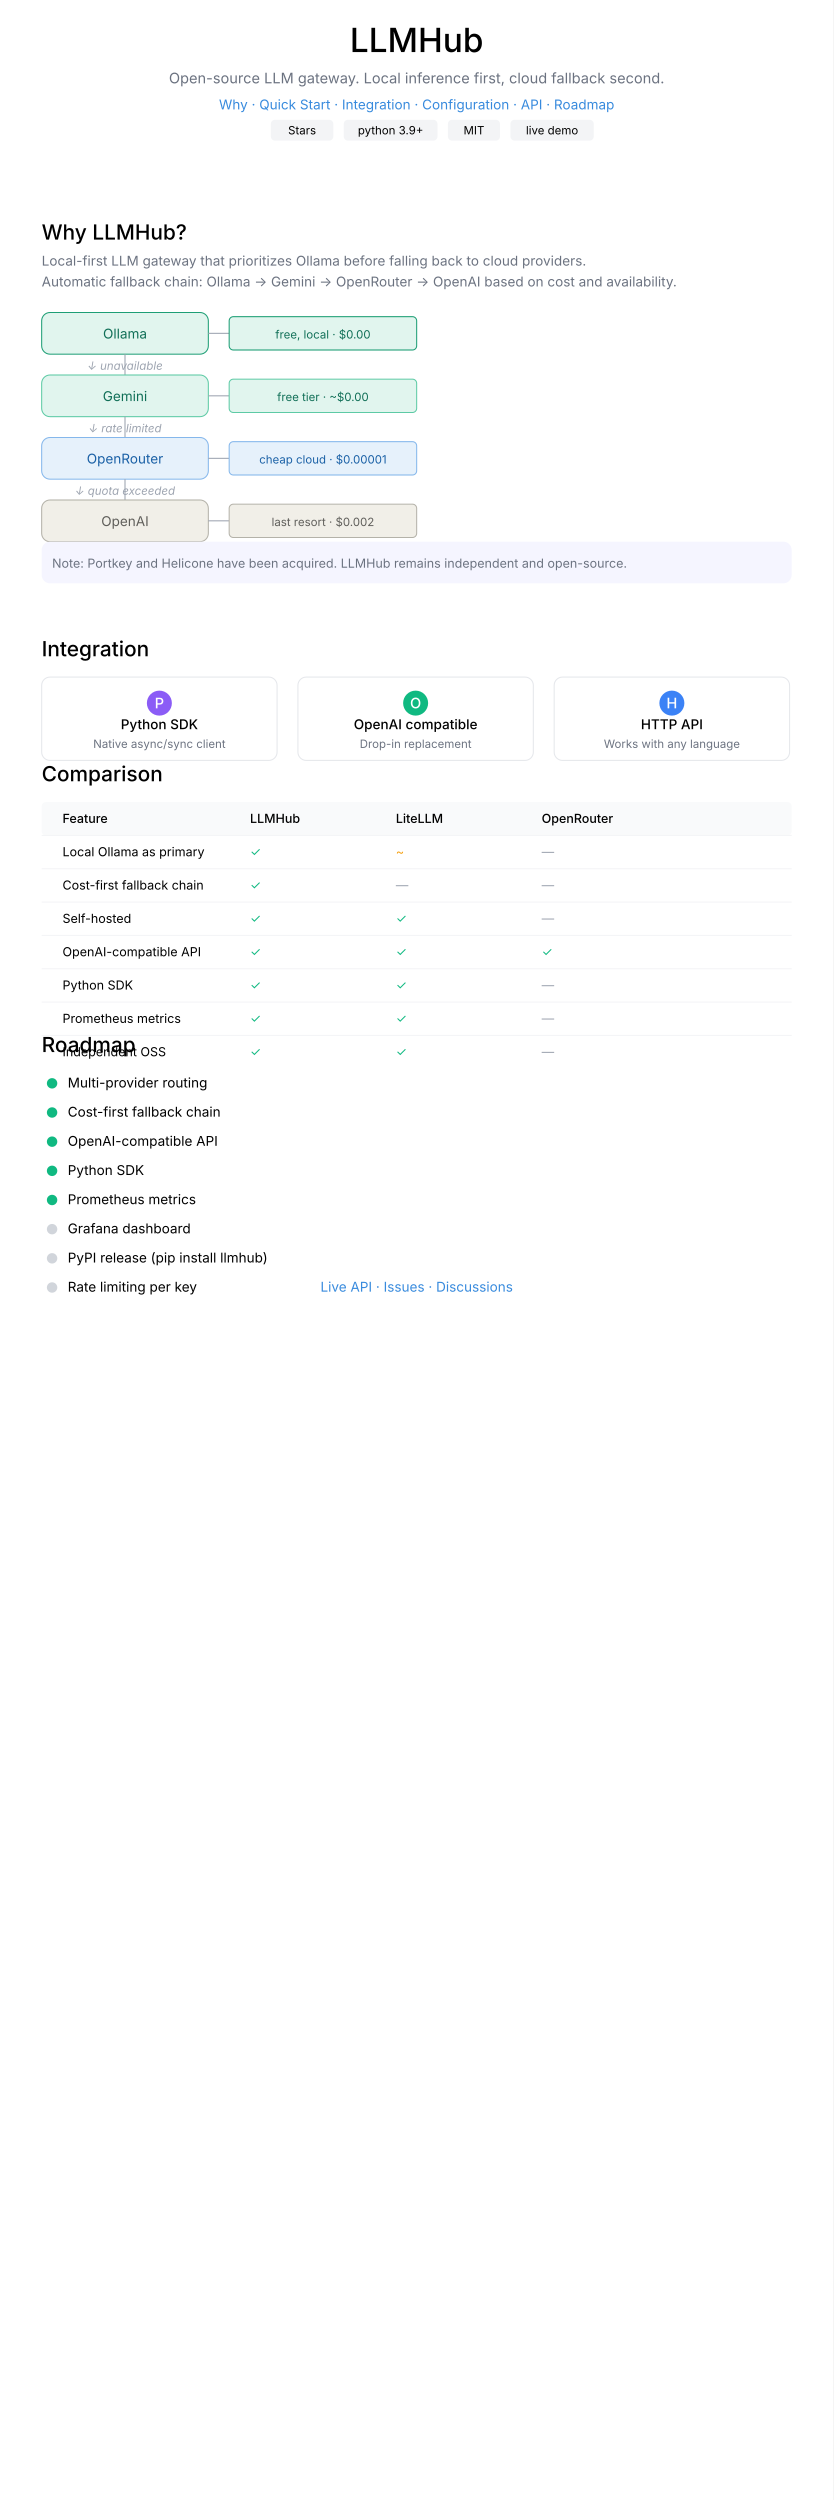
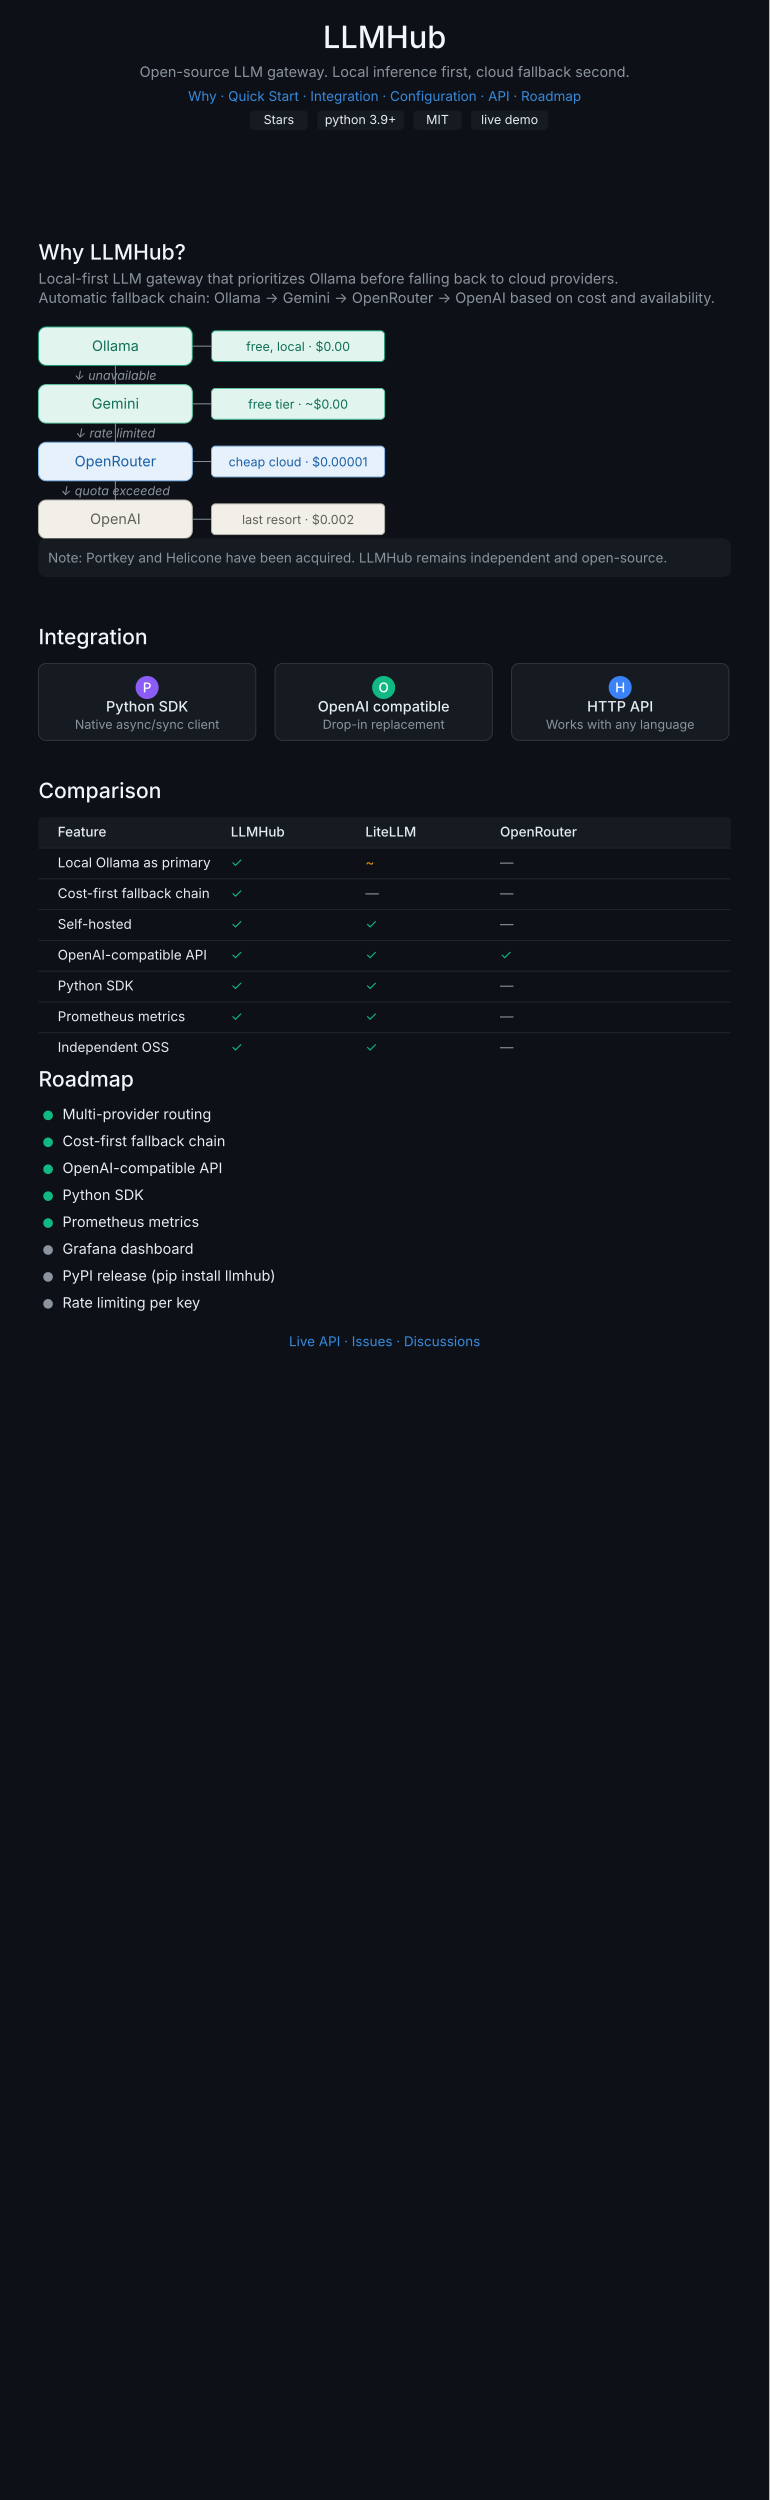
- <svg xmlns="http://www.w3.org/2000/svg" width="800" height="2400">
+ <svg xmlns="http://www.w3.org/2000/svg" width="800" height="2600">
  <style>
    text { font-family: system-ui, -apple-system, sans-serif; }
  </style>
-   <rect width="800" height="2400" fill="#ffffff" />
-   <text x="400" y="50" text-anchor="middle" font-size="32" font-weight="500">LLMHub</text>
-   <text x="400" y="80" text-anchor="middle" font-size="14" fill="#6b7280">Open-source LLM gateway. Local inference first, cloud fallback second.</text>
-   <text x="400" y="105" text-anchor="middle" font-size="13" fill="#378add">
+   <rect width="800" height="2600" fill="#0d1117" />
+   <text x="400" y="50" text-anchor="middle" font-size="32" font-weight="500" fill="#f0f6fc">LLMHub</text>
+   <text x="400" y="80" text-anchor="middle" font-size="15" fill="#8b949e">Open-source LLM gateway. Local inference first, cloud fallback second.</text>
+   <text x="400" y="105" text-anchor="middle" font-size="14" fill="#378add">
    Why · Quick Start · Integration · Configuration · API · Roadmap
  </text>
  <g transform="translate(260, 115)">
-     <rect x="0" y="0" width="60" height="20" rx="4" fill="#f3f4f6" />
-     <text x="30" y="14" text-anchor="middle" font-size="11">Stars</text>
-     <rect x="70" y="0" width="90" height="20" rx="4" fill="#f3f4f6" />
-     <text x="115" y="14" text-anchor="middle" font-size="11">python 3.9+</text>
-     <rect x="170" y="0" width="50" height="20" rx="4" fill="#f3f4f6" />
-     <text x="195" y="14" text-anchor="middle" font-size="11">MIT</text>
-     <rect x="230" y="0" width="80" height="20" rx="4" fill="#f3f4f6" />
-     <text x="270" y="14" text-anchor="middle" font-size="11">live demo</text>
+     <rect x="0" y="0" width="60" height="20" rx="4" fill="#161b22" />
+     <text x="30" y="14" text-anchor="middle" font-size="13" fill="#e6edf3">Stars</text>
+     <rect x="70" y="0" width="90" height="20" rx="4" fill="#161b22" />
+     <text x="115" y="14" text-anchor="middle" font-size="13" fill="#e6edf3">python 3.9+</text>
+     <rect x="170" y="0" width="50" height="20" rx="4" fill="#161b22" />
+     <text x="195" y="14" text-anchor="middle" font-size="13" fill="#e6edf3">MIT</text>
+     <rect x="230" y="0" width="80" height="20" rx="4" fill="#161b22" />
+     <text x="270" y="14" text-anchor="middle" font-size="13" fill="#e6edf3">live demo</text>
  </g>
-   <text x="40" y="230" font-size="20" font-weight="500">Why LLMHub?</text>
-   <text x="40" y="255" font-size="13" fill="#6b7280">Local-first LLM gateway that prioritizes Ollama before falling back to cloud providers.</text>
-   <text x="40" y="275" font-size="13" fill="#6b7280">Automatic fallback chain: Ollama → Gemini → OpenRouter → OpenAI based on cost and availability.</text>
-   <g transform="translate(40, 300)">
+   <text x="40" y="270" font-size="22" font-weight="500" fill="#f0f6fc">Why LLMHub?</text>
+   <text x="40" y="295" font-size="15" fill="#8b949e">Local-first LLM gateway that prioritizes Ollama before falling back to cloud providers.</text>
+   <text x="40" y="315" font-size="15" fill="#8b949e">Automatic fallback chain: Ollama → Gemini → OpenRouter → OpenAI based on cost and availability.</text>
+   <g transform="translate(40, 340)">
    <rect x="0" y="0" width="160" height="40" rx="8" fill="#e1f5ee" stroke="#1d9e75" />
-     <text x="80" y="25" text-anchor="middle" font-size="13" fill="#0f6e56">Ollama</text>
-     <line x1="160" y1="20" x2="180" y2="20" stroke="#9ca3af" stroke-width="1" />
+     <text x="80" y="25" text-anchor="middle" font-size="15" fill="#0f6e56">Ollama</text>
+     <line x1="160" y1="20" x2="180" y2="20" stroke="#8b949e" stroke-width="1" />
    <rect x="180" y="4" width="180" height="32" rx="4" fill="#e1f5ee" stroke="#1d9e75" />
-     <text x="270" y="25" text-anchor="middle" font-size="11" fill="#0f6e56">free, local · $0.00</text>
-     <text x="80" y="55" text-anchor="middle" font-size="11" fill="#9ca3af" font-style="italic">↓ unavailable</text>
-     <line x1="80" y1="40" x2="80" y2="60" stroke="#9ca3af" stroke-width="1" />
+     <text x="270" y="25" text-anchor="middle" font-size="13" fill="#0f6e56">free, local · $0.00</text>
+     <text x="80" y="55" text-anchor="middle" font-size="13" fill="#8b949e" font-style="italic">↓ unavailable</text>
+     <line x1="80" y1="40" x2="80" y2="60" stroke="#8b949e" stroke-width="1" />
    <rect x="0" y="60" width="160" height="40" rx="8" fill="#e1f5ee" stroke="#5dcaa5" />
-     <text x="80" y="85" text-anchor="middle" font-size="13" fill="#0f6e56">Gemini</text>
-     <line x1="160" y1="80" x2="180" y2="80" stroke="#9ca3af" stroke-width="1" />
+     <text x="80" y="85" text-anchor="middle" font-size="15" fill="#0f6e56">Gemini</text>
+     <line x1="160" y1="80" x2="180" y2="80" stroke="#8b949e" stroke-width="1" />
    <rect x="180" y="64" width="180" height="32" rx="4" fill="#e1f5ee" stroke="#5dcaa5" />
-     <text x="270" y="85" text-anchor="middle" font-size="11" fill="#0f6e56">free tier · ~$0.00</text>
-     <text x="80" y="115" text-anchor="middle" font-size="11" fill="#9ca3af" font-style="italic">↓ rate limited</text>
-     <line x1="80" y1="100" x2="80" y2="120" stroke="#9ca3af" stroke-width="1" />
+     <text x="270" y="85" text-anchor="middle" font-size="13" fill="#0f6e56">free tier · ~$0.00</text>
+     <text x="80" y="115" text-anchor="middle" font-size="13" fill="#8b949e" font-style="italic">↓ rate limited</text>
+     <line x1="80" y1="100" x2="80" y2="120" stroke="#8b949e" stroke-width="1" />
    <rect x="0" y="120" width="160" height="40" rx="8" fill="#e6f1fb" stroke="#85b7eb" />
-     <text x="80" y="145" text-anchor="middle" font-size="13" fill="#185fa5">OpenRouter</text>
-     <line x1="160" y1="140" x2="180" y2="140" stroke="#9ca3af" stroke-width="1" />
+     <text x="80" y="145" text-anchor="middle" font-size="15" fill="#185fa5">OpenRouter</text>
+     <line x1="160" y1="140" x2="180" y2="140" stroke="#8b949e" stroke-width="1" />
    <rect x="180" y="124" width="180" height="32" rx="4" fill="#e6f1fb" stroke="#85b7eb" />
-     <text x="270" y="145" text-anchor="middle" font-size="11" fill="#185fa5">cheap cloud · $0.00001</text>
-     <text x="80" y="175" text-anchor="middle" font-size="11" fill="#9ca3af" font-style="italic">↓ quota exceeded</text>
-     <line x1="80" y1="160" x2="80" y2="180" stroke="#9ca3af" stroke-width="1" />
+     <text x="270" y="145" text-anchor="middle" font-size="13" fill="#185fa5">cheap cloud · $0.00001</text>
+     <text x="80" y="175" text-anchor="middle" font-size="13" fill="#8b949e" font-style="italic">↓ quota exceeded</text>
+     <line x1="80" y1="160" x2="80" y2="180" stroke="#8b949e" stroke-width="1" />
    <rect x="0" y="180" width="160" height="40" rx="8" fill="#f1efe8" stroke="#b4b2a9" />
-     <text x="80" y="205" text-anchor="middle" font-size="13" fill="#5f5e5a">OpenAI</text>
-     <line x1="160" y1="200" x2="180" y2="200" stroke="#9ca3af" stroke-width="1" />
+     <text x="80" y="205" text-anchor="middle" font-size="15" fill="#5f5e5a">OpenAI</text>
+     <line x1="160" y1="200" x2="180" y2="200" stroke="#8b949e" stroke-width="1" />
    <rect x="180" y="184" width="180" height="32" rx="4" fill="#f1efe8" stroke="#b4b2a9" />
-     <text x="270" y="205" text-anchor="middle" font-size="11" fill="#5f5e5a">last resort · $0.002</text>
+     <text x="270" y="205" text-anchor="middle" font-size="13" fill="#5f5e5a">last resort · $0.002</text>
  </g>
-   <rect x="40" y="520" width="720" height="40" rx="8" fill="#f5f5ff" stroke="#534ab7" stroke-width="0" style="border-left: 3px solid #534ab7;" />
-   <text x="50" y="545" font-size="12" fill="#6b7280">Note: Portkey and Helicone have been acquired. LLMHub remains independent and open-source.</text>
-   <text x="40" y="630" font-size="20" font-weight="500">Integration</text>
-   <g transform="translate(40, 650)">
-     <rect x="0" y="0" width="226" height="80" rx="8" fill="white" stroke="#e5e7eb" />
+   <rect x="40" y="560" width="720" height="40" rx="8" fill="#161b22" stroke="#534ab7" stroke-width="0" style="border-left: 3px solid #534ab7;" />
+   <text x="50" y="585" font-size="14" fill="#8b949e">Note: Portkey and Helicone have been acquired. LLMHub remains independent and open-source.</text>
+   <text x="40" y="670" font-size="22" font-weight="500" fill="#f0f6fc">Integration</text>
+   <g transform="translate(40, 690)">
+     <rect x="0" y="0" width="226" height="80" rx="8" fill="#161b22" stroke="#30363d" />
    <circle cx="113" cy="25" r="12" fill="#8b5cf6" />
    <text x="113" y="30" text-anchor="middle" font-size="14" fill="white" font-weight="500">P</text>
-     <text x="113" y="50" text-anchor="middle" font-size="13" font-weight="500">Python SDK</text>
-     <text x="113" y="68" text-anchor="middle" font-size="11" fill="#6b7280">Native async/sync client</text>
-     <rect x="246" y="0" width="226" height="80" rx="8" fill="white" stroke="#e5e7eb" />
+     <text x="113" y="50" text-anchor="middle" font-size="15" font-weight="500" fill="#e6edf3">Python SDK</text>
+     <text x="113" y="68" text-anchor="middle" font-size="13" fill="#8b949e">Native async/sync client</text>
+     <rect x="246" y="0" width="226" height="80" rx="8" fill="#161b22" stroke="#30363d" />
    <circle cx="359" cy="25" r="12" fill="#10b981" />
    <text x="359" y="30" text-anchor="middle" font-size="14" fill="white" font-weight="500">O</text>
-     <text x="359" y="50" text-anchor="middle" font-size="13" font-weight="500">OpenAI compatible</text>
-     <text x="359" y="68" text-anchor="middle" font-size="11" fill="#6b7280">Drop-in replacement</text>
-     <rect x="492" y="0" width="226" height="80" rx="8" fill="white" stroke="#e5e7eb" />
+     <text x="359" y="50" text-anchor="middle" font-size="15" font-weight="500" fill="#e6edf3">OpenAI compatible</text>
+     <text x="359" y="68" text-anchor="middle" font-size="13" fill="#8b949e">Drop-in replacement</text>
+     <rect x="492" y="0" width="226" height="80" rx="8" fill="#161b22" stroke="#30363d" />
    <circle cx="605" cy="25" r="12" fill="#3b82f6" />
    <text x="605" y="30" text-anchor="middle" font-size="14" fill="white" font-weight="500">H</text>
-     <text x="605" y="50" text-anchor="middle" font-size="13" font-weight="500">HTTP API</text>
-     <text x="605" y="68" text-anchor="middle" font-size="11" fill="#6b7280">Works with any language</text>
+     <text x="605" y="50" text-anchor="middle" font-size="15" font-weight="500" fill="#e6edf3">HTTP API</text>
+     <text x="605" y="68" text-anchor="middle" font-size="13" fill="#8b949e">Works with any language</text>
  </g>
-   <text x="40" y="750" font-size="20" font-weight="500">Comparison</text>
-   <g transform="translate(40, 770)">
-     <rect x="0" y="0" width="720" height="32" rx="4" fill="#f9fafb" />
-     <text x="20" y="20" font-size="12" font-weight="500">Feature</text>
-     <text x="200" y="20" font-size="12" font-weight="500">LLMHub</text>
-     <text x="340" y="20" font-size="12" font-weight="500">LiteLLM</text>
-     <text x="480" y="20" font-size="12" font-weight="500">OpenRouter</text>
-     <line x1="0" y1="32" x2="720" y2="32" stroke="#f3f4f6" />
-     <text x="20" y="52" font-size="12">Local Ollama as primary</text>
-     <text x="200" y="52" font-size="12" fill="#10b981">✓</text>
-     <text x="340" y="52" font-size="12" fill="#f59e0b">~</text>
-     <text x="480" y="52" font-size="12" fill="#9ca3af">—</text>
-     <line x1="0" y1="64" x2="720" y2="64" stroke="#f3f4f6" />
-     <text x="20" y="84" font-size="12">Cost-first fallback chain</text>
-     <text x="200" y="84" font-size="12" fill="#10b981">✓</text>
-     <text x="340" y="84" font-size="12" fill="#9ca3af">—</text>
-     <text x="480" y="84" font-size="12" fill="#9ca3af">—</text>
-     <line x1="0" y1="96" x2="720" y2="96" stroke="#f3f4f6" />
-     <text x="20" y="116" font-size="12">Self-hosted</text>
-     <text x="200" y="116" font-size="12" fill="#10b981">✓</text>
-     <text x="340" y="116" font-size="12" fill="#10b981">✓</text>
-     <text x="480" y="116" font-size="12" fill="#9ca3af">—</text>
-     <line x1="0" y1="128" x2="720" y2="128" stroke="#f3f4f6" />
-     <text x="20" y="148" font-size="12">OpenAI-compatible API</text>
-     <text x="200" y="148" font-size="12" fill="#10b981">✓</text>
-     <text x="340" y="148" font-size="12" fill="#10b981">✓</text>
-     <text x="480" y="148" font-size="12" fill="#10b981">✓</text>
-     <line x1="0" y1="160" x2="720" y2="160" stroke="#f3f4f6" />
-     <text x="20" y="180" font-size="12">Python SDK</text>
-     <text x="200" y="180" font-size="12" fill="#10b981">✓</text>
-     <text x="340" y="180" font-size="12" fill="#10b981">✓</text>
-     <text x="480" y="180" font-size="12" fill="#9ca3af">—</text>
-     <line x1="0" y1="192" x2="720" y2="192" stroke="#f3f4f6" />
-     <text x="20" y="212" font-size="12">Prometheus metrics</text>
-     <text x="200" y="212" font-size="12" fill="#10b981">✓</text>
-     <text x="340" y="212" font-size="12" fill="#10b981">✓</text>
-     <text x="480" y="212" font-size="12" fill="#9ca3af">—</text>
-     <line x1="0" y1="224" x2="720" y2="224" stroke="#f3f4f6" />
-     <text x="20" y="244" font-size="12">Independent OSS</text>
-     <text x="200" y="244" font-size="12" fill="#10b981">✓</text>
-     <text x="340" y="244" font-size="12" fill="#10b981">✓</text>
-     <text x="480" y="244" font-size="12" fill="#9ca3af">—</text>
+   <text x="40" y="830" font-size="22" font-weight="500" fill="#f0f6fc">Comparison</text>
+   <g transform="translate(40, 850)">
+     <rect x="0" y="0" width="720" height="32" rx="4" fill="#161b22" />
+     <text x="20" y="20" font-size="14" font-weight="500" fill="#e6edf3">Feature</text>
+     <text x="200" y="20" font-size="14" font-weight="500" fill="#e6edf3">LLMHub</text>
+     <text x="340" y="20" font-size="14" font-weight="500" fill="#e6edf3">LiteLLM</text>
+     <text x="480" y="20" font-size="14" font-weight="500" fill="#e6edf3">OpenRouter</text>
+     <line x1="0" y1="32" x2="720" y2="32" stroke="#21262d" />
+     <text x="20" y="52" font-size="14" fill="#e6edf3">Local Ollama as primary</text>
+     <text x="200" y="52" font-size="14" fill="#10b981">✓</text>
+     <text x="340" y="52" font-size="14" fill="#f59e0b">~</text>
+     <text x="480" y="52" font-size="14" fill="#8b949e">—</text>
+     <line x1="0" y1="64" x2="720" y2="64" stroke="#21262d" />
+     <text x="20" y="84" font-size="14" fill="#e6edf3">Cost-first fallback chain</text>
+     <text x="200" y="84" font-size="14" fill="#10b981">✓</text>
+     <text x="340" y="84" font-size="14" fill="#8b949e">—</text>
+     <text x="480" y="84" font-size="14" fill="#8b949e">—</text>
+     <line x1="0" y1="96" x2="720" y2="96" stroke="#21262d" />
+     <text x="20" y="116" font-size="14" fill="#e6edf3">Self-hosted</text>
+     <text x="200" y="116" font-size="14" fill="#10b981">✓</text>
+     <text x="340" y="116" font-size="14" fill="#10b981">✓</text>
+     <text x="480" y="116" font-size="14" fill="#8b949e">—</text>
+     <line x1="0" y1="128" x2="720" y2="128" stroke="#21262d" />
+     <text x="20" y="148" font-size="14" fill="#e6edf3">OpenAI-compatible API</text>
+     <text x="200" y="148" font-size="14" fill="#10b981">✓</text>
+     <text x="340" y="148" font-size="14" fill="#10b981">✓</text>
+     <text x="480" y="148" font-size="14" fill="#10b981">✓</text>
+     <line x1="0" y1="160" x2="720" y2="160" stroke="#21262d" />
+     <text x="20" y="180" font-size="14" fill="#e6edf3">Python SDK</text>
+     <text x="200" y="180" font-size="14" fill="#10b981">✓</text>
+     <text x="340" y="180" font-size="14" fill="#10b981">✓</text>
+     <text x="480" y="180" font-size="14" fill="#8b949e">—</text>
+     <line x1="0" y1="192" x2="720" y2="192" stroke="#21262d" />
+     <text x="20" y="212" font-size="14" fill="#e6edf3">Prometheus metrics</text>
+     <text x="200" y="212" font-size="14" fill="#10b981">✓</text>
+     <text x="340" y="212" font-size="14" fill="#10b981">✓</text>
+     <text x="480" y="212" font-size="14" fill="#8b949e">—</text>
+     <line x1="0" y1="224" x2="720" y2="224" stroke="#21262d" />
+     <text x="20" y="244" font-size="14" fill="#e6edf3">Independent OSS</text>
+     <text x="200" y="244" font-size="14" fill="#10b981">✓</text>
+     <text x="340" y="244" font-size="14" fill="#10b981">✓</text>
+     <text x="480" y="244" font-size="14" fill="#8b949e">—</text>
  </g>
-   <text x="40" y="1010" font-size="20" font-weight="500">Roadmap</text>
-   <g transform="translate(40, 1030)">
+   <text x="40" y="1130" font-size="22" font-weight="500" fill="#f0f6fc">Roadmap</text>
+   <g transform="translate(40, 1150)">
    <circle cx="10" cy="10" r="5" fill="#10b981" />
-     <text x="25" y="14" font-size="13">Multi-provider routing</text>
+     <text x="25" y="14" font-size="15" fill="#e6edf3">Multi-provider routing</text>
    <circle cx="10" cy="38" r="5" fill="#10b981" />
-     <text x="25" y="42" font-size="13">Cost-first fallback chain</text>
+     <text x="25" y="42" font-size="15" fill="#e6edf3">Cost-first fallback chain</text>
    <circle cx="10" cy="66" r="5" fill="#10b981" />
-     <text x="25" y="70" font-size="13">OpenAI-compatible API</text>
+     <text x="25" y="70" font-size="15" fill="#e6edf3">OpenAI-compatible API</text>
    <circle cx="10" cy="94" r="5" fill="#10b981" />
-     <text x="25" y="98" font-size="13">Python SDK</text>
+     <text x="25" y="98" font-size="15" fill="#e6edf3">Python SDK</text>
    <circle cx="10" cy="122" r="5" fill="#10b981" />
-     <text x="25" y="126" font-size="13">Prometheus metrics</text>
-     <circle cx="10" cy="150" r="5" fill="#d1d5db" />
-     <text x="25" y="154" font-size="13">Grafana dashboard</text>
-     <circle cx="10" cy="178" r="5" fill="#d1d5db" />
-     <text x="25" y="182" font-size="13">PyPI release (pip install llmhub)</text>
-     <circle cx="10" cy="206" r="5" fill="#d1d5db" />
-     <text x="25" y="210" font-size="13">Rate limiting per key</text>
+     <text x="25" y="126" font-size="15" fill="#e6edf3">Prometheus metrics</text>
+     <circle cx="10" cy="150" r="5" fill="#8b949e" />
+     <text x="25" y="154" font-size="15" fill="#e6edf3">Grafana dashboard</text>
+     <circle cx="10" cy="178" r="5" fill="#8b949e" />
+     <text x="25" y="182" font-size="15" fill="#e6edf3">PyPI release (pip install llmhub)</text>
+     <circle cx="10" cy="206" r="5" fill="#8b949e" />
+     <text x="25" y="210" font-size="15" fill="#e6edf3">Rate limiting per key</text>
  </g>
-   <text x="400" y="1240" text-anchor="middle" font-size="13" fill="#378add">
+   <text x="400" y="1400" text-anchor="middle" font-size="14" fill="#378add">
    Live API · Issues · Discussions
  </text>
</svg>
